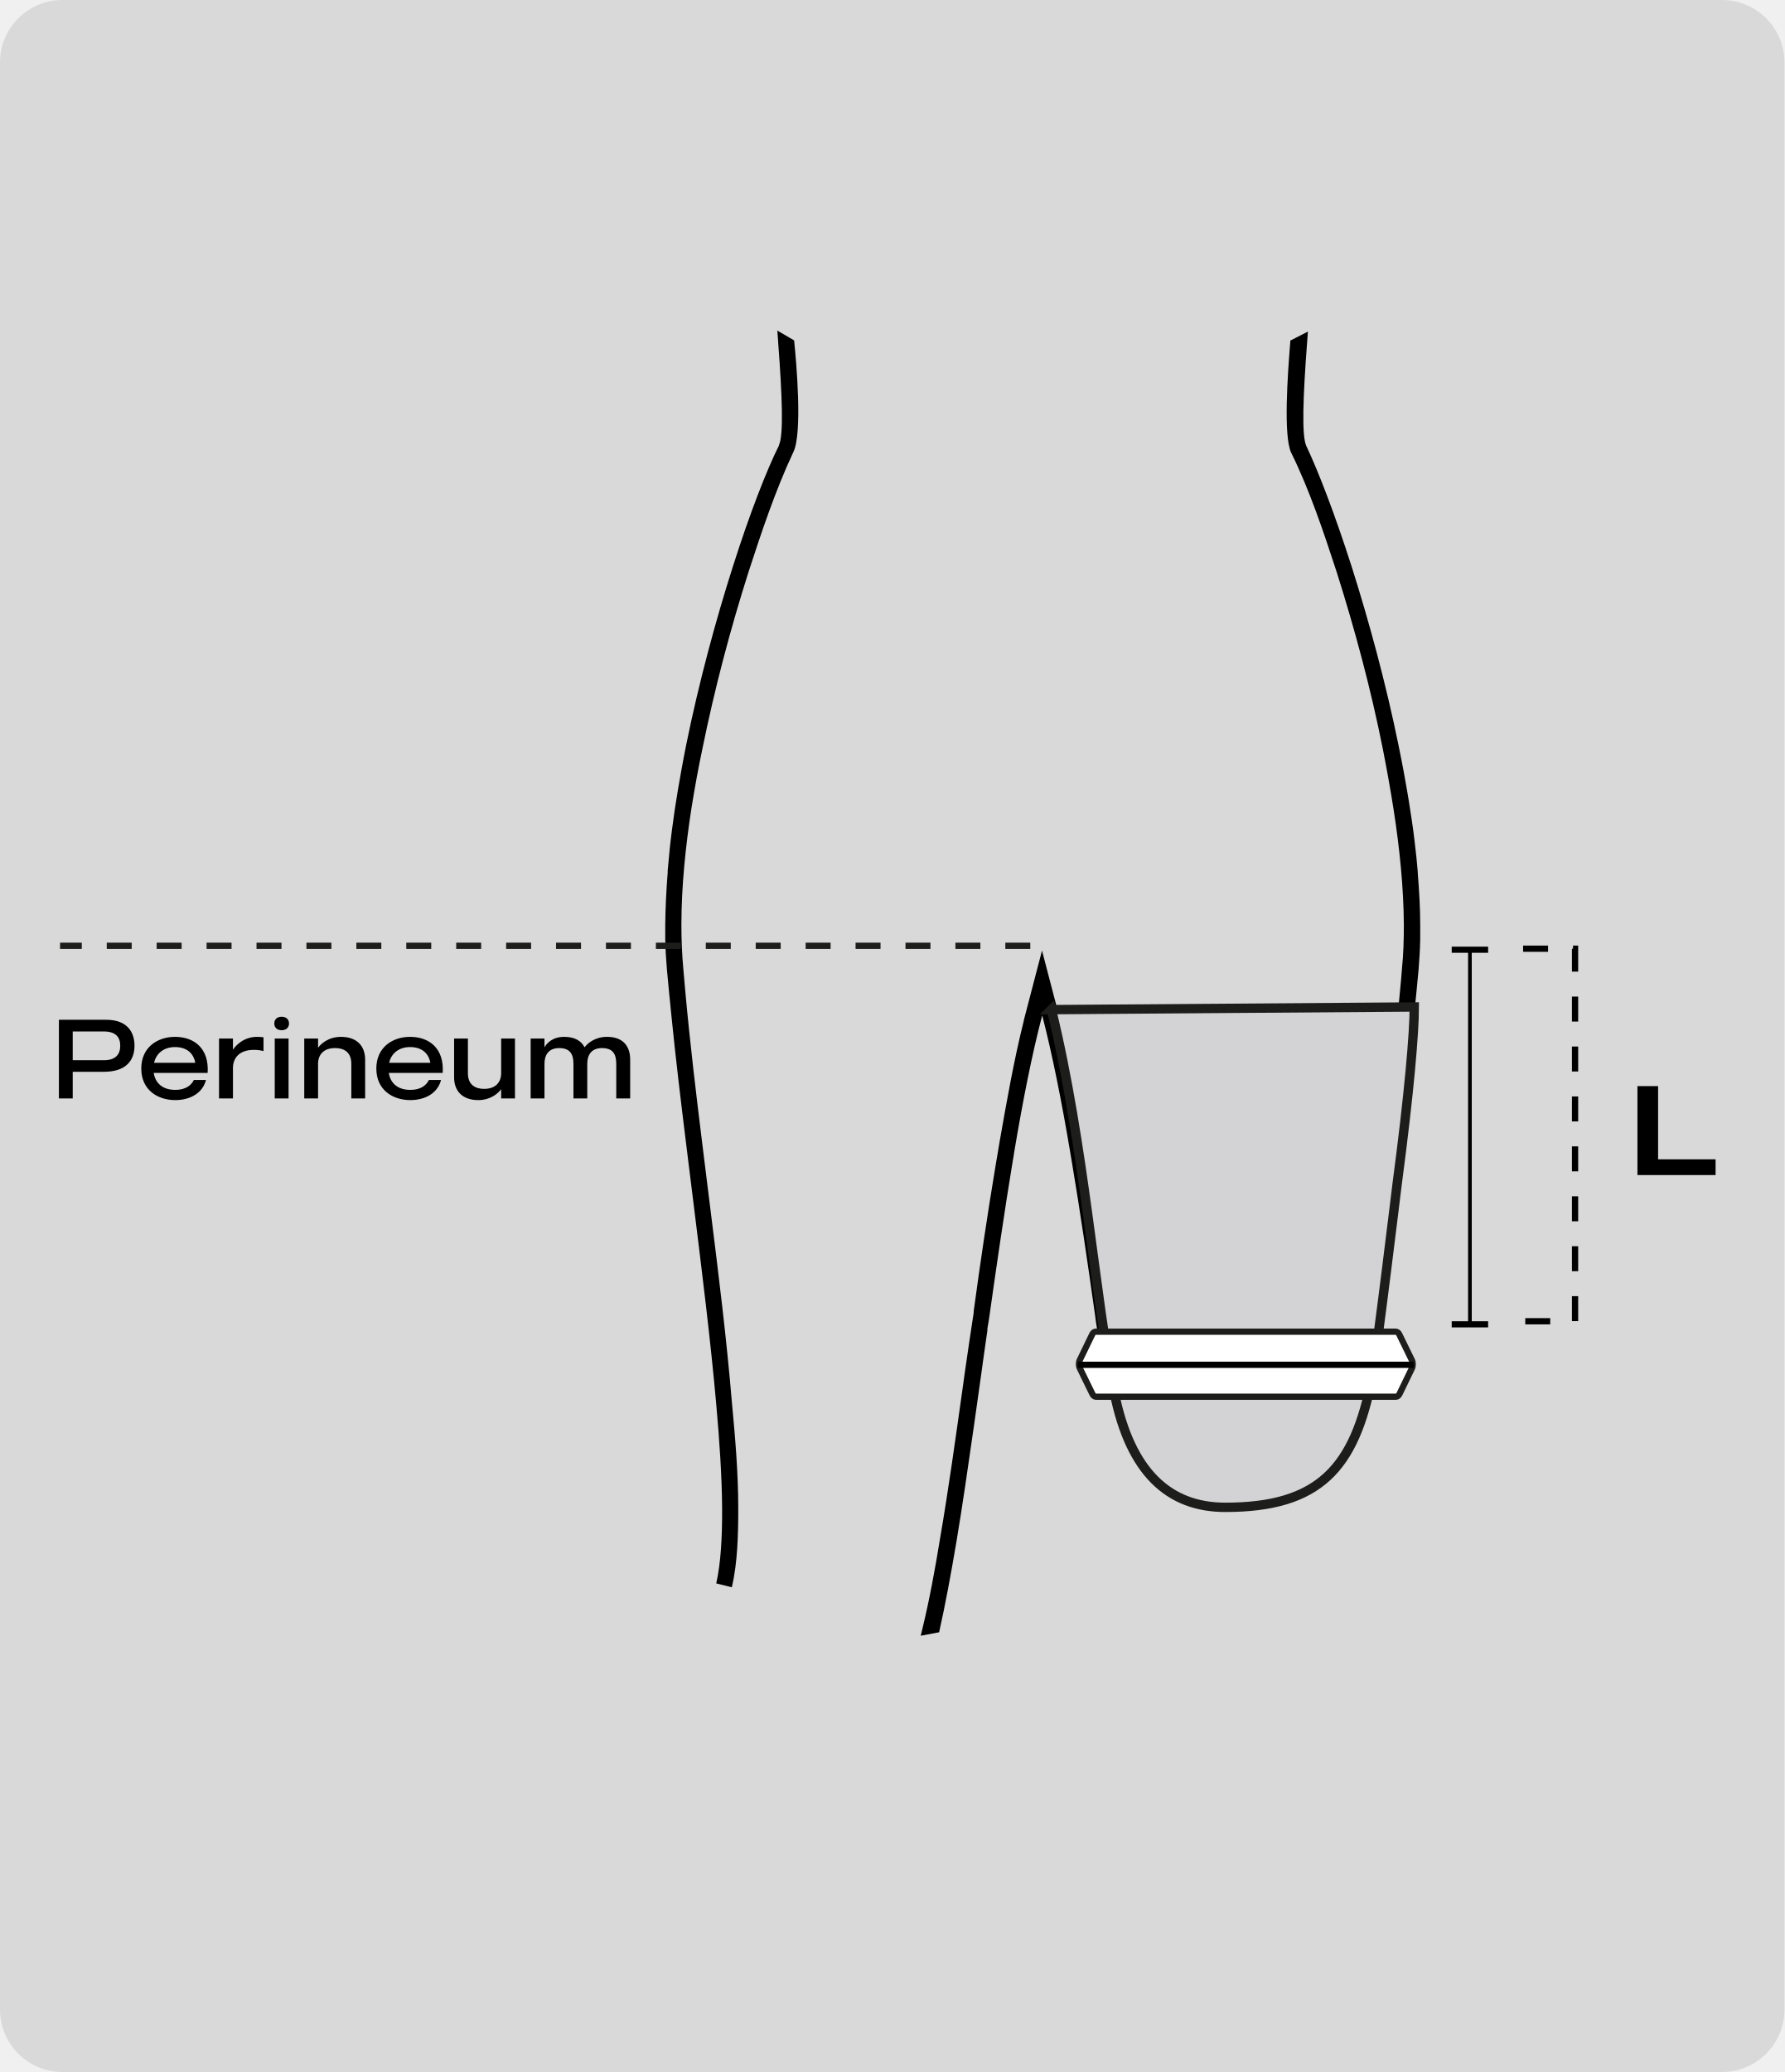
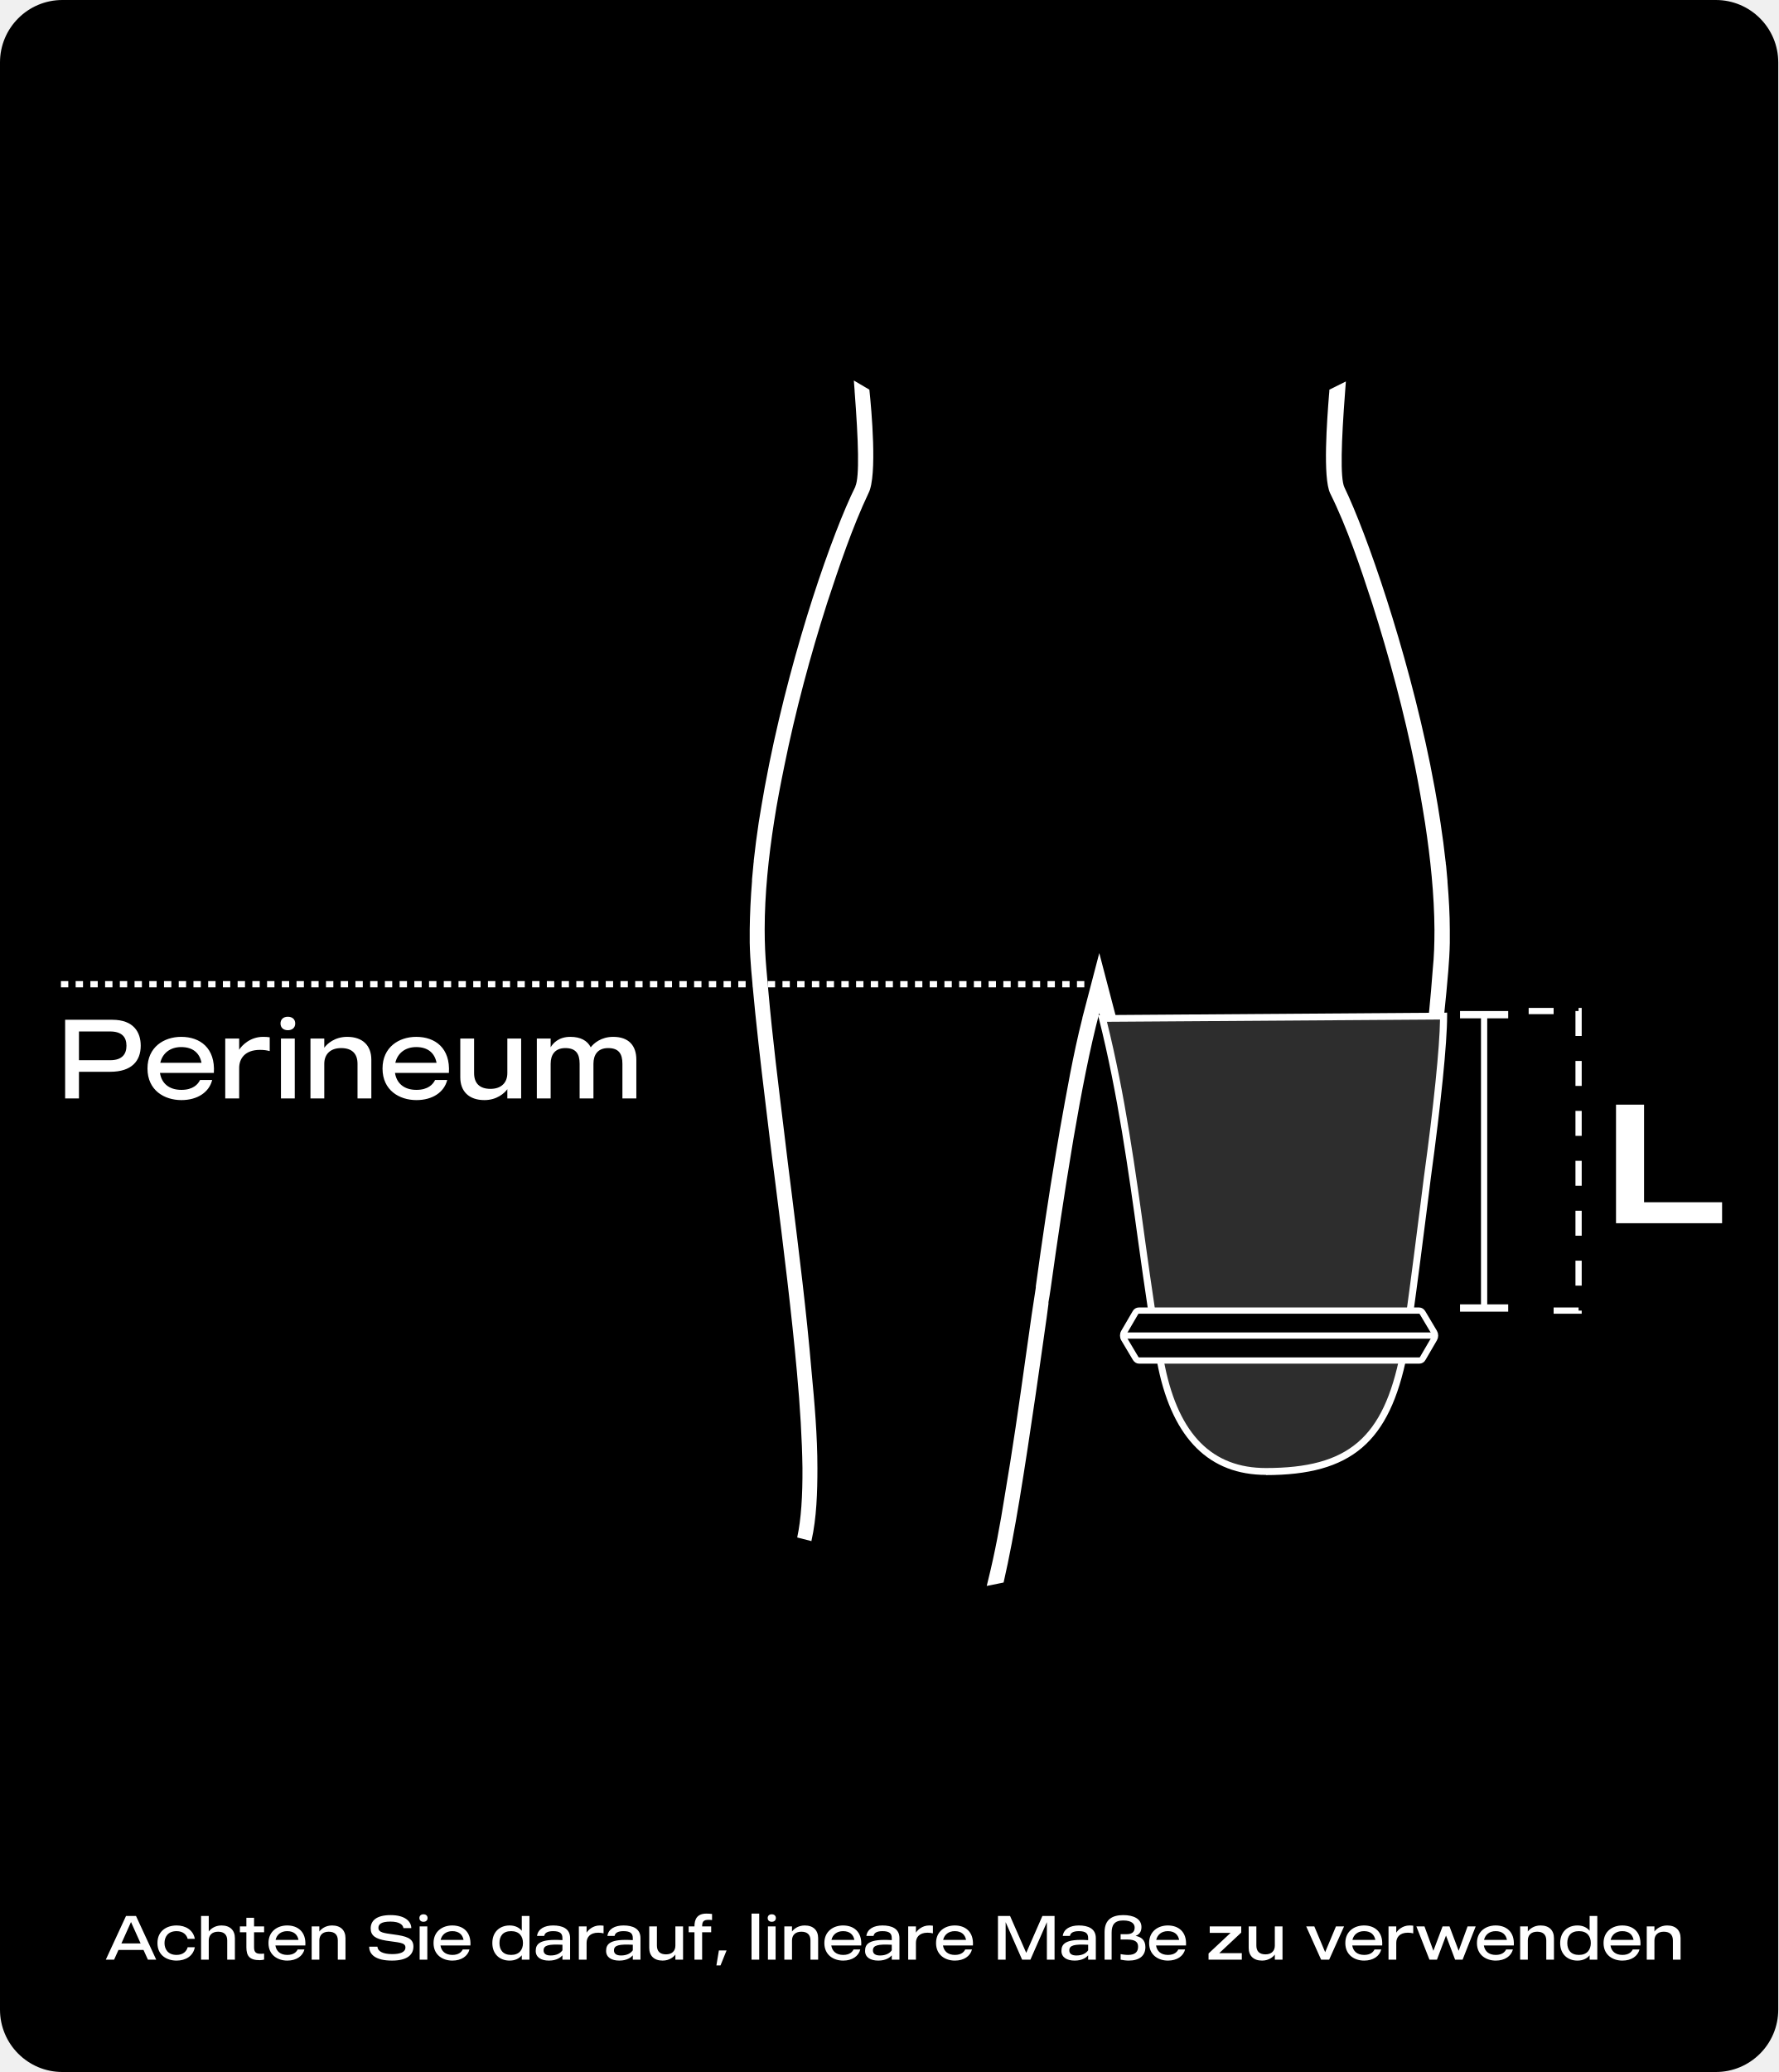
- <svg xmlns="http://www.w3.org/2000/svg" width="286" height="332" viewBox="0 0 286 332" fill="none">
-   <rect width="285.963" height="332" rx="10" fill="#D9D9D9" />
-   <path fill-rule="evenodd" clip-rule="evenodd" d="M150.497 261.541C151.448 257.314 152.366 252.4 153.283 246.961C154.234 241.293 155.119 235.133 156.037 228.744C156.496 225.599 156.922 222.421 157.381 219.21L157.545 217.998C157.774 216.393 158.004 214.787 158.233 213.182V212.887C158.364 212.133 158.495 211.38 158.594 210.626C159.774 202.271 160.986 193.982 162.265 186.217C162.363 185.66 162.462 185.136 162.527 184.612C163.904 176.421 165.379 168.918 167.018 162.693C168.624 168.918 170.132 176.454 171.508 184.644C171.607 185.169 171.672 185.693 171.771 186.217C173.082 193.982 174.295 202.304 175.475 210.626C175.573 211.412 175.671 212.166 175.802 212.887V213.182C176.065 214.754 176.294 216.327 176.524 217.9L176.753 219.571C176.95 220.979 177.146 222.356 177.343 223.732H180.031C179.965 223.273 179.9 222.814 179.834 222.388C179.67 221.34 179.539 220.291 179.375 219.243C178.949 216.262 178.523 213.28 178.097 210.298V210.069C177.048 202.337 175.901 194.572 174.557 186.741C174.426 185.889 174.262 185.07 174.131 184.219C172.918 177.305 171.64 170.327 169.902 163.512V163.479C169.771 163.02 169.673 162.562 169.542 162.103L166.985 152.307L164.428 162.103C164.297 162.562 164.199 163.02 164.068 163.479V163.545C162.461 169.966 161.314 176.552 160.167 183.072C160.101 183.465 160.036 183.858 159.97 184.251C159.839 185.103 159.675 185.922 159.544 186.774C158.233 194.605 157.086 202.37 156.037 210.102V210.331C155.545 213.411 155.119 216.524 154.66 219.603C154.529 220.554 154.398 221.471 154.267 222.421C153.12 230.546 152.005 238.639 150.628 246.633C149.842 251.45 148.957 256.299 147.809 261.017C147.711 261.377 147.645 261.738 147.547 262.098" fill="black" />
-   <path fill-rule="evenodd" clip-rule="evenodd" d="M206.778 54.572C206.778 54.834 206.746 55.129 206.713 55.49C206.385 59.749 205.631 69.807 206.91 72.527C209.86 78.49 212.154 85.37 214.186 91.595C217.137 100.9 219.693 110.434 221.594 119.969C222.217 123.114 222.807 126.39 223.332 129.732C224.282 135.859 224.938 142.183 224.971 148.244C224.971 150.57 224.905 152.896 224.676 155.124C224.577 156.369 224.479 157.614 224.348 158.859C223.594 167.148 222.611 175.339 221.594 183.53C221.136 187.298 220.677 191.066 220.185 194.834C218.972 204.434 217.759 214.066 216.842 223.666H219.562C220.447 214.001 221.791 203.189 223.168 192.082C223.496 189.33 223.856 186.577 224.184 183.825C225.069 176.715 225.888 169.606 226.61 162.758C226.872 160.268 227.101 157.778 227.331 155.354C227.462 153.748 227.56 152.143 227.593 150.505C227.593 149.751 227.593 148.997 227.593 148.244C227.593 145.557 227.429 142.739 227.2 139.889V139.725C227.134 139.004 227.069 138.284 227.003 137.563C227.003 137.301 226.937 137.006 226.905 136.744C226.905 136.613 226.905 136.482 226.872 136.383C226.642 134.188 226.347 131.993 225.987 129.765C225.692 127.766 225.331 125.768 224.971 123.769C224.708 122.393 224.446 120.984 224.151 119.576C222.086 109.419 219.333 99.393 216.645 90.907C213.924 82.389 211.236 75.443 209.335 71.446C208.581 69.84 208.811 63.55 209.466 54.9C209.499 54.277 209.565 53.72 209.597 53.131M114.768 253.71L117.292 254.333V254.267C118.21 250.336 118.308 245.749 118.308 241.653C118.308 236.051 117.817 230.317 117.292 224.747C116.44 214.525 115.161 204.27 113.883 194.048C113.457 190.542 112.998 187.036 112.572 183.498C111.556 175.307 110.572 167.116 109.819 158.826C109.72 157.581 109.589 156.336 109.491 155.091C109.294 152.863 109.196 150.537 109.196 148.211C109.196 142.084 109.851 135.695 110.802 129.536C111.326 126.259 111.916 123.016 112.572 119.936C114.506 110.402 117.03 100.835 119.98 91.562C122.012 85.305 124.307 78.457 127.126 72.461C128.634 69.48 127.617 57.947 127.257 54.539L124.569 52.967C124.602 53.556 124.667 54.146 124.7 54.736V54.834C125.356 63.451 125.585 69.742 124.831 71.314V71.38C122.832 75.377 120.144 82.29 117.456 90.743C114.735 99.262 112.015 109.255 109.95 119.412C109.687 120.821 109.392 122.197 109.163 123.573C108.802 125.604 108.442 127.635 108.147 129.634C107.819 131.862 107.524 134.09 107.295 136.285C107.295 136.416 107.295 136.547 107.262 136.678C107.262 136.908 107.196 137.17 107.196 137.399C107.131 138.12 107.065 138.808 107 139.496V139.66V139.791C106.77 142.674 106.639 145.492 106.606 148.178C106.606 148.932 106.606 149.718 106.606 150.439C106.639 152.11 106.737 153.715 106.868 155.255C107.098 157.713 107.327 160.17 107.59 162.693C108.278 169.573 109.13 176.65 110.015 183.76C110.343 186.512 110.704 189.231 111.031 191.951C112.474 203.549 113.883 214.885 114.768 224.878C115.325 231.071 115.686 236.706 115.719 241.588C115.752 246.437 115.489 250.532 114.801 253.612V253.678" fill="black" />
-   <path d="M235.853 152.143H235.263V212.199H235.853V152.143Z" fill="black" />
-   <path d="M238.476 211.707H232.641V212.69H238.476V211.707Z" fill="black" />
-   <path d="M238.476 151.684H232.641V152.667H238.476V151.684Z" fill="black" />
-   <path d="M165.107 151.545L9.622 151.545" stroke="#1D1D1B" stroke-miterlimit="10" stroke-dasharray="4 4" />
-   <path d="M168.493 161.743C173.77 183.367 175.409 207.612 178.589 223.24C181.145 235.854 187.275 241.523 196.355 241.523C211.4 241.523 217.071 235.265 219.857 220.816C220.611 216.819 223.889 189.756 223.889 189.756C225.856 174.914 226.642 165.412 226.642 161.35L168.46 161.776L168.493 161.743Z" fill="#D3D3D5" stroke="#1D1D1B" stroke-width="1.5" stroke-miterlimit="10" />
-   <path d="M223.66 213.379H175.606C175.376 213.379 175.147 213.543 175.016 213.838L173.049 217.9C172.852 218.293 172.852 218.85 173.049 219.244L175.049 223.339C175.18 223.634 175.409 223.798 175.639 223.798H223.692C223.922 223.798 224.151 223.634 224.282 223.339L226.249 219.276C226.446 218.883 226.446 218.326 226.249 217.933L224.25 213.838C224.119 213.543 223.889 213.379 223.66 213.379Z" fill="white" stroke="#1D1D1B" stroke-miterlimit="10" />
-   <path d="M274.926 188.282H262.404V174.029H265.715V185.759H274.926V188.282Z" fill="black" />
-   <path d="M244.081 152.012H252.407V211.707H244.114" stroke="black" stroke-miterlimit="10" stroke-dasharray="4 4" />
-   <path d="M172.719 218.684H226.54" stroke="black" />
-   <path d="M17 163.4C20.42 163.4 21.554 165.398 21.554 167.558C21.554 169.97 20.132 171.734 16.658 171.734H11.654V176H9.44V163.4H17ZM16.658 169.88C18.602 169.88 19.268 168.872 19.268 167.558C19.268 166.136 18.494 165.272 16.622 165.272H11.654V169.88H16.658ZM28.038 166.136C31.08 166.136 33.528 167.936 33.276 171.914H24.636C24.888 173.552 26.058 174.632 28.074 174.632C29.946 174.632 30.738 173.732 31.062 173.048H33.006C32.52 175.01 30.648 176.27 28.074 176.27C25.338 176.27 22.638 174.704 22.638 171.212C22.638 167.774 25.284 166.136 28.038 166.136ZM24.69 170.294H31.296C31.008 168.782 29.964 167.774 28.038 167.774C26.256 167.774 25.032 168.782 24.69 170.294ZM41.166 166.136C41.598 166.136 41.85 166.154 42.228 166.208V168.404H42.156C41.778 168.296 41.292 168.224 40.68 168.224C38.25 168.224 37.332 169.628 37.332 171.122V176H35.1V166.406H37.332V168.206C37.764 167.504 39.096 166.136 41.166 166.136ZM44.029 176V166.406H46.243V176H44.029ZM45.127 165.074C44.444 165.074 43.958 164.678 43.958 163.994C43.958 163.31 44.444 162.914 45.127 162.914C45.83 162.914 46.316 163.31 46.316 163.994C46.316 164.678 45.83 165.074 45.127 165.074ZM54.644 166.136C57.146 166.136 58.514 167.558 58.514 169.79V176H56.3V170.456C56.3 168.836 55.418 167.936 53.672 167.936C51.926 167.936 50.972 168.944 50.972 170.456V176H48.758V166.406H50.972V167.882C51.422 167.252 52.646 166.136 54.644 166.136ZM65.708 166.136C68.75 166.136 71.198 167.936 70.946 171.914H62.306C62.558 173.552 63.728 174.632 65.744 174.632C67.616 174.632 68.408 173.732 68.732 173.048H70.676C70.19 175.01 68.318 176.27 65.744 176.27C63.008 176.27 60.308 174.704 60.308 171.212C60.308 167.774 62.954 166.136 65.708 166.136ZM62.36 170.294H68.966C68.678 168.782 67.634 167.774 65.708 167.774C63.926 167.774 62.702 168.782 62.36 170.294ZM80.312 166.406H82.526V176H80.312V174.524C79.862 175.154 78.638 176.27 76.64 176.27C74.138 176.27 72.77 174.848 72.77 172.616V166.406H74.984V171.95C74.984 173.57 75.866 174.47 77.612 174.47C79.358 174.47 80.312 173.462 80.312 171.95V166.406ZM97.279 166.136C99.781 166.136 100.987 167.558 100.987 169.79V176H98.755V170.456C98.755 168.836 98.161 167.936 96.469 167.936C94.795 167.936 94.111 169.016 94.111 170.456V176H91.897V170.456C91.897 168.836 91.285 167.936 89.611 167.936C87.937 167.936 87.253 169.016 87.253 170.456V176H85.039V166.406H87.253V167.81C87.613 167.18 88.531 166.136 90.403 166.136C92.059 166.136 93.139 166.748 93.679 167.81C94.165 167.162 95.353 166.136 97.279 166.136Z" fill="black" />
+ <svg xmlns="http://www.w3.org/2000/svg" width="285" height="332" viewBox="0 0 285 332" fill="none">
+   <rect width="285" height="332" rx="10" fill="black" />
+   <path d="M241.72 162V163.168H238.359V209H241.72V210.168H234V209H237.359V163.168H234V162H241.72Z" fill="white" />
+   <path d="M23.707 314L22.997 312.44H18.987L18.287 314H16.957L20.197 307H21.797L25.037 314H23.707ZM19.457 311.4H22.537L20.997 307.97L19.457 311.4ZM28.305 313.24C29.386 313.24 29.925 312.61 30.076 312.01H31.226C30.965 313.43 29.745 314.15 28.305 314.15C26.745 314.15 25.235 313.31 25.235 311.34C25.235 309.37 26.745 308.52 28.305 308.52C29.745 308.52 30.965 309.24 31.226 310.66H30.076C29.925 310.06 29.386 309.43 28.305 309.43C26.875 309.43 26.366 310.4 26.366 311.34C26.366 312.27 26.875 313.24 28.305 313.24ZM35.497 308.52C36.887 308.52 37.647 309.31 37.647 310.55V314H36.417V310.92C36.417 310.02 35.927 309.52 34.957 309.52C33.987 309.52 33.457 310.08 33.457 310.92V314H32.227V307H33.457V309.49C33.707 309.14 34.387 308.52 35.497 308.52ZM42.328 309.61H40.718V312.01C40.718 312.91 41.078 313.16 42.328 313.03V313.99C42.148 314.04 41.878 314.08 41.628 314.08C40.008 314.08 39.488 313.42 39.488 312.01V309.61H38.448V308.67H39.488V307.29H40.718V308.67H42.328V309.61ZM46.029 308.52C47.718 308.52 49.078 309.52 48.938 311.73H44.139C44.279 312.64 44.928 313.24 46.048 313.24C47.089 313.24 47.529 312.74 47.709 312.36H48.788C48.519 313.45 47.478 314.15 46.048 314.15C44.529 314.15 43.029 313.28 43.029 311.34C43.029 309.43 44.498 308.52 46.029 308.52ZM44.169 310.83H47.839C47.678 309.99 47.099 309.43 46.029 309.43C45.038 309.43 44.358 309.99 44.169 310.83ZM53.222 308.52C54.612 308.52 55.372 309.31 55.372 310.55V314H54.142V310.92C54.142 310.02 53.652 309.52 52.682 309.52C51.712 309.52 51.182 310.08 51.182 310.92V314H49.952V308.67H51.182V309.49C51.432 309.14 52.112 308.52 53.222 308.52ZM63.089 309.96C65.069 310.23 66.259 310.53 66.259 311.89C66.259 313.21 65.269 314.15 62.819 314.15C60.209 314.15 59.169 313.18 59.169 311.92H60.489C60.529 312.65 61.349 313.11 62.859 313.11C64.159 313.11 64.979 312.79 64.979 312.04C64.979 311.2 63.819 311.27 61.869 310.95C60.189 310.68 59.409 310.14 59.409 309C59.409 307.78 60.299 306.86 62.609 306.86C65.009 306.86 65.919 307.95 65.919 308.95H64.659C64.599 308.44 64.069 307.9 62.579 307.9C61.019 307.9 60.649 308.37 60.649 308.91C60.649 309.67 61.589 309.75 63.089 309.96ZM67.257 314V308.67H68.487V314H67.257ZM67.867 307.93C67.487 307.93 67.217 307.71 67.217 307.33C67.217 306.95 67.487 306.73 67.867 306.73C68.257 306.73 68.527 306.95 68.527 307.33C68.527 307.71 68.257 307.93 67.867 307.93ZM72.484 308.52C74.174 308.52 75.534 309.52 75.394 311.73H70.594C70.734 312.64 71.384 313.24 72.504 313.24C73.544 313.24 73.984 312.74 74.164 312.36H75.244C74.974 313.45 73.934 314.15 72.504 314.15C70.984 314.15 69.484 313.28 69.484 311.34C69.484 309.43 70.954 308.52 72.484 308.52ZM70.624 310.83H74.294C74.134 309.99 73.554 309.43 72.484 309.43C71.494 309.43 70.814 309.99 70.624 310.83ZM83.627 307H84.857V314H83.627V313.3C83.207 313.81 82.567 314.15 81.677 314.15C80.117 314.15 78.907 313.14 78.907 311.34C78.907 309.53 80.117 308.52 81.677 308.52C82.567 308.52 83.207 308.86 83.627 309.37V307ZM81.917 313.24C83.187 313.24 83.817 312.44 83.817 311.34C83.817 310.23 83.207 309.43 81.917 309.43C80.617 309.43 80.047 310.21 80.047 311.34C80.047 312.46 80.637 313.24 81.917 313.24ZM88.65 308.52C90.121 308.52 91.371 309.01 91.371 310.54V314H90.141V313.31C89.88 313.61 89.24 314.15 87.99 314.15C86.71 314.15 85.861 313.62 85.861 312.6C85.861 311.5 86.46 310.63 90.141 310.87V310.54C90.141 309.8 89.76 309.43 88.65 309.43C87.701 309.43 87.311 309.74 87.221 310.19H86.07C86.231 309.07 87.27 308.52 88.65 308.52ZM90.141 312.5V311.61C87.921 311.5 87.121 311.69 87.121 312.52C87.121 313.06 87.54 313.33 88.251 313.33C89.191 313.33 89.811 312.98 90.141 312.5ZM96.144 308.52C96.384 308.52 96.524 308.53 96.734 308.56V309.78H96.694C96.484 309.72 96.214 309.68 95.874 309.68C94.524 309.68 94.014 310.46 94.014 311.29V314H92.774V308.67H94.014V309.67C94.254 309.28 94.994 308.52 96.144 308.52ZM99.93 308.52C101.4 308.52 102.65 309.01 102.65 310.54V314H101.42V313.31C101.16 313.61 100.52 314.15 99.27 314.15C97.99 314.15 97.14 313.62 97.14 312.6C97.14 311.5 97.74 310.63 101.42 310.87V310.54C101.42 309.8 101.04 309.43 99.93 309.43C98.98 309.43 98.59 309.74 98.5 310.19H97.35C97.51 309.07 98.55 308.52 99.93 308.52ZM101.42 312.5V311.61C99.2 311.5 98.4 311.69 98.4 312.52C98.4 313.06 98.82 313.33 99.53 313.33C100.47 313.33 101.09 312.98 101.42 312.5ZM108.244 308.67H109.474V314H108.244V313.18C107.994 313.53 107.314 314.15 106.204 314.15C104.814 314.15 104.054 313.36 104.054 312.12V308.67H105.284V311.75C105.284 312.65 105.774 313.15 106.744 313.15C107.714 313.15 108.244 312.59 108.244 311.75V308.67ZM114.122 307.65C112.872 307.53 112.532 307.72 112.532 308.67H113.982V309.61H112.532V314H111.302V309.61H110.372V308.67H111.302C111.302 307.58 111.682 306.62 113.212 306.62C113.572 306.62 113.832 306.64 114.122 306.68V307.65ZM115.218 312.52H116.448L115.478 314.92H114.818L115.218 312.52ZM120.45 306.62H121.68V314H120.45V306.62ZM123.077 314V308.67H124.307V314H123.077ZM123.687 307.93C123.307 307.93 123.037 307.71 123.037 307.33C123.037 306.95 123.307 306.73 123.687 306.73C124.077 306.73 124.347 306.95 124.347 307.33C124.347 307.71 124.077 307.93 123.687 307.93ZM128.974 308.52C130.364 308.52 131.124 309.31 131.124 310.55V314H129.894V310.92C129.894 310.02 129.404 309.52 128.434 309.52C127.464 309.52 126.934 310.08 126.934 310.92V314H125.704V308.67H126.934V309.49C127.184 309.14 127.864 308.52 128.974 308.52ZM135.12 308.52C136.81 308.52 138.17 309.52 138.03 311.73H133.23C133.37 312.64 134.02 313.24 135.14 313.24C136.18 313.24 136.62 312.74 136.8 312.36H137.88C137.61 313.45 136.57 314.15 135.14 314.15C133.62 314.15 132.12 313.28 132.12 311.34C132.12 309.43 133.59 308.52 135.12 308.52ZM133.26 310.83H136.93C136.77 309.99 136.19 309.43 135.12 309.43C134.13 309.43 133.45 309.99 133.26 310.83ZM141.434 308.52C142.904 308.52 144.154 309.01 144.154 310.54V314H142.924V313.31C142.664 313.61 142.024 314.15 140.774 314.15C139.494 314.15 138.644 313.62 138.644 312.6C138.644 311.5 139.244 310.63 142.924 310.87V310.54C142.924 309.8 142.544 309.43 141.434 309.43C140.484 309.43 140.094 309.74 140.004 310.19H138.854C139.014 309.07 140.054 308.52 141.434 308.52ZM142.924 312.5V311.61C140.704 311.5 139.904 311.69 139.904 312.52C139.904 313.06 140.324 313.33 141.034 313.33C141.974 313.33 142.594 312.98 142.924 312.5ZM148.927 308.52C149.167 308.52 149.307 308.53 149.517 308.56V309.78H149.477C149.267 309.72 148.997 309.68 148.657 309.68C147.307 309.68 146.797 310.46 146.797 311.29V314H145.557V308.67H146.797V309.67C147.037 309.28 147.777 308.52 148.927 308.52ZM153.021 308.52C154.711 308.52 156.071 309.52 155.931 311.73H151.131C151.271 312.64 151.921 313.24 153.041 313.24C154.081 313.24 154.521 312.74 154.701 312.36H155.781C155.511 313.45 154.471 314.15 153.041 314.15C151.521 314.15 150.021 313.28 150.021 311.34C150.021 309.43 151.491 308.52 153.021 308.52ZM151.161 310.83H154.831C154.671 309.99 154.091 309.43 153.021 309.43C152.031 309.43 151.351 309.99 151.161 310.83ZM167.065 307H169.015V314H167.785V307.99L165.145 314H163.815L161.175 307.99V314H159.945V307H161.885L164.475 312.91L167.065 307ZM172.908 308.52C174.378 308.52 175.628 309.01 175.628 310.54V314H174.398V313.31C174.138 313.61 173.498 314.15 172.248 314.15C170.968 314.15 170.118 313.62 170.118 312.6C170.118 311.5 170.718 310.63 174.398 310.87V310.54C174.398 309.8 174.018 309.43 172.908 309.43C171.958 309.43 171.568 309.74 171.478 310.19H170.328C170.488 309.07 171.528 308.52 172.908 308.52ZM174.398 312.5V311.61C172.178 311.5 171.378 311.69 171.378 312.52C171.378 313.06 171.798 313.33 172.508 313.33C173.448 313.33 174.068 312.98 174.398 312.5ZM182.002 310.19C182.842 310.35 183.572 310.8 183.572 311.98C183.572 313.38 182.612 314.15 180.892 314.15C180.432 314.15 179.942 314.07 179.602 314V313.11C179.752 313.14 180.292 313.24 180.802 313.24C181.972 313.24 182.402 312.72 182.402 311.92C182.402 311.25 182.052 310.77 180.662 310.77H179.602V309.92H180.572C181.542 309.92 181.852 309.45 181.852 308.86C181.852 308.36 181.522 307.72 180.002 307.72C178.582 307.72 178.162 308.49 178.162 309.67V314H177.032V309.58C177.032 307.5 178.342 306.86 180.032 306.86C181.652 306.86 182.942 307.44 182.942 308.78C182.942 309.59 182.522 309.99 182.002 310.19ZM187.171 308.52C188.861 308.52 190.221 309.52 190.081 311.73H185.281C185.421 312.64 186.071 313.24 187.191 313.24C188.231 313.24 188.671 312.74 188.851 312.36H189.931C189.661 313.45 188.621 314.15 187.191 314.15C185.671 314.15 184.171 313.28 184.171 311.34C184.171 309.43 185.641 308.52 187.171 308.52ZM185.311 310.83H188.981C188.821 309.99 188.241 309.43 187.171 309.43C186.181 309.43 185.501 309.99 185.311 310.83ZM195.405 312.96H199.025V314H193.695V313.01L197.225 309.71H193.885V308.67H198.935V309.66L195.405 312.96ZM204.318 308.67H205.548V314H204.318V313.18C204.068 313.53 203.388 314.15 202.278 314.15C200.888 314.15 200.128 313.36 200.128 312.12V308.67H201.358V311.75C201.358 312.65 201.848 313.15 202.818 313.15C203.788 313.15 204.318 312.59 204.318 311.75V308.67ZM214.115 308.67H215.415L213.025 314H211.735L209.345 308.67H210.645L212.385 312.8L214.115 308.67ZM218.616 308.52C220.306 308.52 221.666 309.52 221.526 311.73H216.726C216.866 312.64 217.516 313.24 218.636 313.24C219.676 313.24 220.116 312.74 220.296 312.36H221.376C221.106 313.45 220.066 314.15 218.636 314.15C217.116 314.15 215.616 313.28 215.616 311.34C215.616 309.43 217.086 308.52 218.616 308.52ZM216.756 310.83H220.426C220.266 309.99 219.686 309.43 218.616 309.43C217.626 309.43 216.946 309.99 216.756 310.83ZM225.91 308.52C226.15 308.52 226.29 308.53 226.5 308.56V309.78H226.46C226.25 309.72 225.98 309.68 225.64 309.68C224.29 309.68 223.78 310.46 223.78 311.29V314H222.54V308.67H223.78V309.67C224.02 309.28 224.76 308.52 225.91 308.52ZM235.211 308.67H236.511L234.411 314H233.211L231.751 310.14L230.301 314H229.101L227.001 308.67H228.301L229.731 312.58L231.201 308.67H232.311L233.781 312.58L235.211 308.67ZM239.71 308.52C241.4 308.52 242.76 309.52 242.62 311.73H237.82C237.96 312.64 238.61 313.24 239.73 313.24C240.77 313.24 241.21 312.74 241.39 312.36H242.47C242.2 313.45 241.16 314.15 239.73 314.15C238.21 314.15 236.71 313.28 236.71 311.34C236.71 309.43 238.18 308.52 239.71 308.52ZM237.85 310.83H241.52C241.36 309.99 240.78 309.43 239.71 309.43C238.72 309.43 238.04 309.99 237.85 310.83ZM246.904 308.52C248.294 308.52 249.054 309.31 249.054 310.55V314H247.824V310.92C247.824 310.02 247.334 309.52 246.364 309.52C245.394 309.52 244.864 310.08 244.864 310.92V314H243.634V308.67H244.864V309.49C245.114 309.14 245.794 308.52 246.904 308.52ZM254.77 307H256V314H254.77V313.3C254.35 313.81 253.71 314.15 252.82 314.15C251.26 314.15 250.05 313.14 250.05 311.34C250.05 309.53 251.26 308.52 252.82 308.52C253.71 308.52 254.35 308.86 254.77 309.37V307ZM253.06 313.24C254.33 313.24 254.96 312.44 254.96 311.34C254.96 310.23 254.35 309.43 253.06 309.43C251.76 309.43 251.19 310.21 251.19 311.34C251.19 312.46 251.78 313.24 253.06 313.24ZM260.003 308.52C261.693 308.52 263.053 309.52 262.913 311.73H258.113C258.253 312.64 258.903 313.24 260.023 313.24C261.063 313.24 261.503 312.74 261.683 312.36H262.763C262.493 313.45 261.453 314.15 260.023 314.15C258.503 314.15 257.003 313.28 257.003 311.34C257.003 309.43 258.473 308.52 260.003 308.52ZM258.143 310.83H261.813C261.653 309.99 261.073 309.43 260.003 309.43C259.013 309.43 258.333 309.99 258.143 310.83ZM267.197 308.52C268.587 308.52 269.347 309.31 269.347 310.55V314H268.117V310.92C268.117 310.02 267.627 309.52 266.657 309.52C265.687 309.52 265.157 310.08 265.157 310.92V314H263.927V308.67H265.157V309.49C265.407 309.14 266.087 308.52 267.197 308.52Z" fill="white" />
+   <path d="M200.245 223.295C190.565 223.295 185.648 210.39 184.91 204.641H187.399C187.953 207.576 192.101 221.216 200.092 221.216C215.519 221.216 219.822 214.274 221.604 204.763H224.124C221.635 214.427 218.131 223.295 200.276 223.295H200.245Z" fill="white" />
+   <path fill-rule="evenodd" clip-rule="evenodd" d="M160.847 253.569C161.738 249.685 162.599 245.128 163.428 240.113C164.289 234.883 165.149 229.195 166.01 223.293C166.44 220.388 166.84 217.452 167.27 214.486L167.424 213.385C167.639 211.917 167.854 210.418 168.038 208.92V208.645C168.161 207.941 168.284 207.268 168.376 206.565C169.452 198.858 170.589 191.182 171.788 184.026C171.88 183.537 171.941 183.017 172.033 182.528C173.324 174.974 174.676 168.032 176.182 162.314C177.688 168.063 179.071 175.005 180.362 182.589C180.454 183.078 180.516 183.568 180.608 184.026C181.806 191.213 182.943 198.889 184.05 206.565C184.142 207.299 184.234 207.972 184.357 208.675V208.95C184.603 210.388 184.818 211.856 185.002 213.293L185.218 214.822C185.402 216.106 185.586 217.391 185.771 218.675H188.26C188.199 218.247 188.137 217.85 188.076 217.421C187.953 216.443 187.799 215.464 187.676 214.516C187.277 211.764 186.908 209.012 186.478 206.259V206.045C185.494 198.889 184.418 191.733 183.22 184.516C183.097 183.721 182.943 182.956 182.82 182.192C181.714 175.831 180.516 169.347 178.887 163.078V163.047C178.764 162.619 178.672 162.191 178.549 161.763L176.182 152.711L173.816 161.763C173.693 162.191 173.601 162.619 173.478 163.047V163.109C171.972 169.041 170.927 175.127 169.851 181.121C169.79 181.488 169.729 181.855 169.667 182.222C169.544 182.987 169.391 183.782 169.268 184.546C168.038 191.794 166.993 198.95 166.01 206.106V206.32C165.549 209.164 165.149 212.039 164.75 214.883C164.627 215.739 164.504 216.626 164.381 217.483C163.336 224.975 162.261 232.468 161.001 239.838C160.294 244.303 159.464 248.768 158.388 253.11C158.296 253.446 158.235 253.783 158.143 254.119" fill="white" />
+   <path fill-rule="evenodd" clip-rule="evenodd" d="M213.061 62.437C213.061 62.681 213.03 62.956 213 63.293C212.692 67.207 211.986 76.535 213.184 79.042C215.919 84.547 218.04 90.908 219.914 96.657C222.65 105.251 225.016 114.058 226.798 122.866C227.382 125.771 227.905 128.799 228.396 131.887C229.257 137.545 229.872 143.386 229.902 148.982C229.902 151.154 229.841 153.264 229.626 155.343C229.534 156.505 229.441 157.637 229.349 158.799C228.673 166.444 227.72 174.029 226.798 181.582C226.368 185.069 225.938 188.555 225.477 192.041C224.34 200.91 223.233 209.809 222.373 218.678H224.924C225.754 209.778 227.014 199.748 228.274 189.503C228.581 186.965 228.919 184.426 229.226 181.858C230.025 175.313 230.824 168.738 231.47 162.408C231.716 160.083 231.931 157.82 232.115 155.588C232.238 154.12 232.33 152.622 232.361 151.093C232.361 150.42 232.361 149.716 232.361 149.013C232.361 146.536 232.207 143.936 231.992 141.306V141.154C231.931 140.481 231.869 139.808 231.808 139.135C231.808 138.89 231.746 138.615 231.716 138.371C231.716 138.248 231.716 138.126 231.685 138.034C231.47 136.016 231.193 133.967 230.886 131.918C230.609 130.083 230.302 128.218 229.964 126.383C229.718 125.098 229.472 123.814 229.226 122.529C227.321 113.141 224.77 103.905 222.25 96.046C219.73 88.186 217.241 81.764 215.458 78.064C214.782 76.596 214.967 70.785 215.581 62.773C215.612 62.223 215.673 61.672 215.704 61.122M130.054 246.935V246.874C130.884 243.235 131.007 239.014 131.007 235.222C131.007 230.054 130.546 224.763 130.054 219.595C129.255 210.145 128.056 200.696 126.889 191.246C126.489 188.004 126.059 184.763 125.69 181.521C124.768 173.967 123.815 166.383 123.139 158.738C123.047 157.606 122.924 156.444 122.832 155.282C122.648 153.203 122.555 151.093 122.555 148.921C122.555 143.264 123.17 137.361 124.061 131.673C124.522 128.646 125.106 125.679 125.69 122.805C127.472 113.997 129.839 105.159 132.574 96.596C134.479 90.816 136.6 84.486 139.212 78.981C140.626 76.229 139.673 65.587 139.335 62.437L136.846 60.969C136.876 61.519 136.938 62.07 136.969 62.59V62.681C137.583 70.663 137.768 76.443 137.092 77.911V77.972C135.248 81.672 132.758 88.064 130.238 95.862C127.718 103.722 125.198 112.957 123.293 122.346C123.047 123.63 122.801 124.915 122.555 126.169C122.217 128.034 121.91 129.9 121.603 131.765C121.295 133.845 121.019 135.893 120.804 137.912C120.804 138.034 120.804 138.157 120.773 138.279C120.773 138.493 120.711 138.738 120.711 138.952C120.65 139.594 120.588 140.267 120.527 140.909V141.062V141.184C120.312 143.845 120.189 146.444 120.158 148.921C120.158 149.625 120.158 150.328 120.158 151.031C120.189 152.56 120.281 154.059 120.404 155.496C120.588 157.759 120.834 160.053 121.049 162.347C121.695 168.677 122.494 175.252 123.293 181.796C123.6 184.335 123.908 186.873 124.246 189.381C125.598 200.084 126.889 210.574 127.718 219.779C128.241 225.497 128.548 230.696 128.61 235.192C128.64 239.687 128.394 243.449 127.78 246.293V246.354" fill="white" />
+   <path d="M176.705 163.172C181.684 182.836 183.22 204.915 186.201 219.136C188.598 230.604 194.376 235.772 202.92 235.772C217.056 235.772 222.404 230.084 225.016 216.934C225.753 213.295 228.827 188.646 228.827 188.646C230.671 175.16 231.439 166.505 231.439 162.805L176.736 163.172H176.705Z" fill="#2D2D2D" />
+   <path d="M202.92 236.326C193.854 236.326 188.045 230.577 185.648 219.262C184.45 213.512 183.466 206.448 182.421 198.925C180.885 187.732 179.102 175.041 176.152 163.328L175.968 162.655L231.931 162.258V162.808C231.931 167.12 230.947 176.815 229.319 188.741C229.196 189.751 226.245 213.451 225.508 217.06C222.711 231.127 216.565 236.357 202.858 236.357L202.92 236.326ZM177.412 163.726C180.301 175.316 182.022 187.763 183.528 198.772C184.573 206.265 185.556 213.329 186.724 219.017C188.998 229.904 194.315 235.225 202.889 235.225C216.104 235.225 221.728 230.424 224.432 216.815C225.139 213.237 228.182 188.833 228.212 188.589C229.78 177.182 230.732 167.854 230.794 163.359L177.351 163.726H177.412Z" fill="white" />
+   <path d="M227.45 210H182.514C182.294 210 182.075 210.125 181.965 210.351L180.137 213.486C179.954 213.787 179.954 214.213 180.137 214.514L182.002 217.649C182.148 217.875 182.331 218 182.55 218H227.486C227.706 218 227.925 217.875 228.035 217.649L229.863 214.514C230.046 214.213 230.046 213.787 229.863 213.486L227.998 210.351C227.852 210.125 227.669 210 227.45 210Z" fill="black" stroke="white" stroke-miterlimit="10" />
+   <path d="M180 214L230 214" stroke="white" stroke-miterlimit="10" />
+   <path d="M276 196H259V177H263.495V192.637H276V196Z" fill="white" />
+   <path d="M173.785 157.703H9" stroke="white" stroke-miterlimit="10" stroke-dasharray="1.18 1.18 1.18 1.18 1.18 1.18 1.18 1.18" />
+   <path d="M245 162H253V210H245" stroke="white" stroke-miterlimit="10" stroke-dasharray="4 4" />
+   <path d="M18 163.4C21.42 163.4 22.554 165.398 22.554 167.558C22.554 169.97 21.132 171.734 17.658 171.734H12.654V176H10.44V163.4H18ZM17.658 169.88C19.602 169.88 20.268 168.872 20.268 167.558C20.268 166.136 19.494 165.272 17.622 165.272H12.654V169.88H17.658ZM29.038 166.136C32.08 166.136 34.528 167.936 34.276 171.914H25.636C25.888 173.552 27.058 174.632 29.074 174.632C30.946 174.632 31.738 173.732 32.062 173.048H34.006C33.52 175.01 31.648 176.27 29.074 176.27C26.338 176.27 23.638 174.704 23.638 171.212C23.638 167.774 26.284 166.136 29.038 166.136ZM25.69 170.294H32.296C32.008 168.782 30.964 167.774 29.038 167.774C27.256 167.774 26.032 168.782 25.69 170.294ZM42.166 166.136C42.598 166.136 42.85 166.154 43.228 166.208V168.404H43.156C42.778 168.296 42.292 168.224 41.68 168.224C39.25 168.224 38.332 169.628 38.332 171.122V176H36.1V166.406H38.332V168.206C38.764 167.504 40.096 166.136 42.166 166.136ZM45.029 176V166.406H47.243V176H45.029ZM46.127 165.074C45.444 165.074 44.958 164.678 44.958 163.994C44.958 163.31 45.444 162.914 46.127 162.914C46.83 162.914 47.316 163.31 47.316 163.994C47.316 164.678 46.83 165.074 46.127 165.074ZM55.644 166.136C58.146 166.136 59.514 167.558 59.514 169.79V176H57.3V170.456C57.3 168.836 56.418 167.936 54.672 167.936C52.926 167.936 51.972 168.944 51.972 170.456V176H49.758V166.406H51.972V167.882C52.422 167.252 53.646 166.136 55.644 166.136ZM66.708 166.136C69.75 166.136 72.198 167.936 71.946 171.914H63.306C63.558 173.552 64.728 174.632 66.744 174.632C68.616 174.632 69.408 173.732 69.732 173.048H71.676C71.19 175.01 69.318 176.27 66.744 176.27C64.008 176.27 61.308 174.704 61.308 171.212C61.308 167.774 63.954 166.136 66.708 166.136ZM63.36 170.294H69.966C69.678 168.782 68.634 167.774 66.708 167.774C64.926 167.774 63.702 168.782 63.36 170.294ZM81.312 166.406H83.526V176H81.312V174.524C80.862 175.154 79.638 176.27 77.64 176.27C75.138 176.27 73.77 174.848 73.77 172.616V166.406H75.984V171.95C75.984 173.57 76.866 174.47 78.612 174.47C80.358 174.47 81.312 173.462 81.312 171.95V166.406ZM98.279 166.136C100.781 166.136 101.987 167.558 101.987 169.79V176H99.755V170.456C99.755 168.836 99.161 167.936 97.469 167.936C95.795 167.936 95.111 169.016 95.111 170.456V176H92.897V170.456C92.897 168.836 92.285 167.936 90.611 167.936C88.937 167.936 88.253 169.016 88.253 170.456V176H86.039V166.406H88.253V167.81C88.613 167.18 89.531 166.136 91.403 166.136C93.059 166.136 94.139 166.748 94.679 167.81C95.165 167.162 96.353 166.136 98.279 166.136Z" fill="white" />
</svg>
